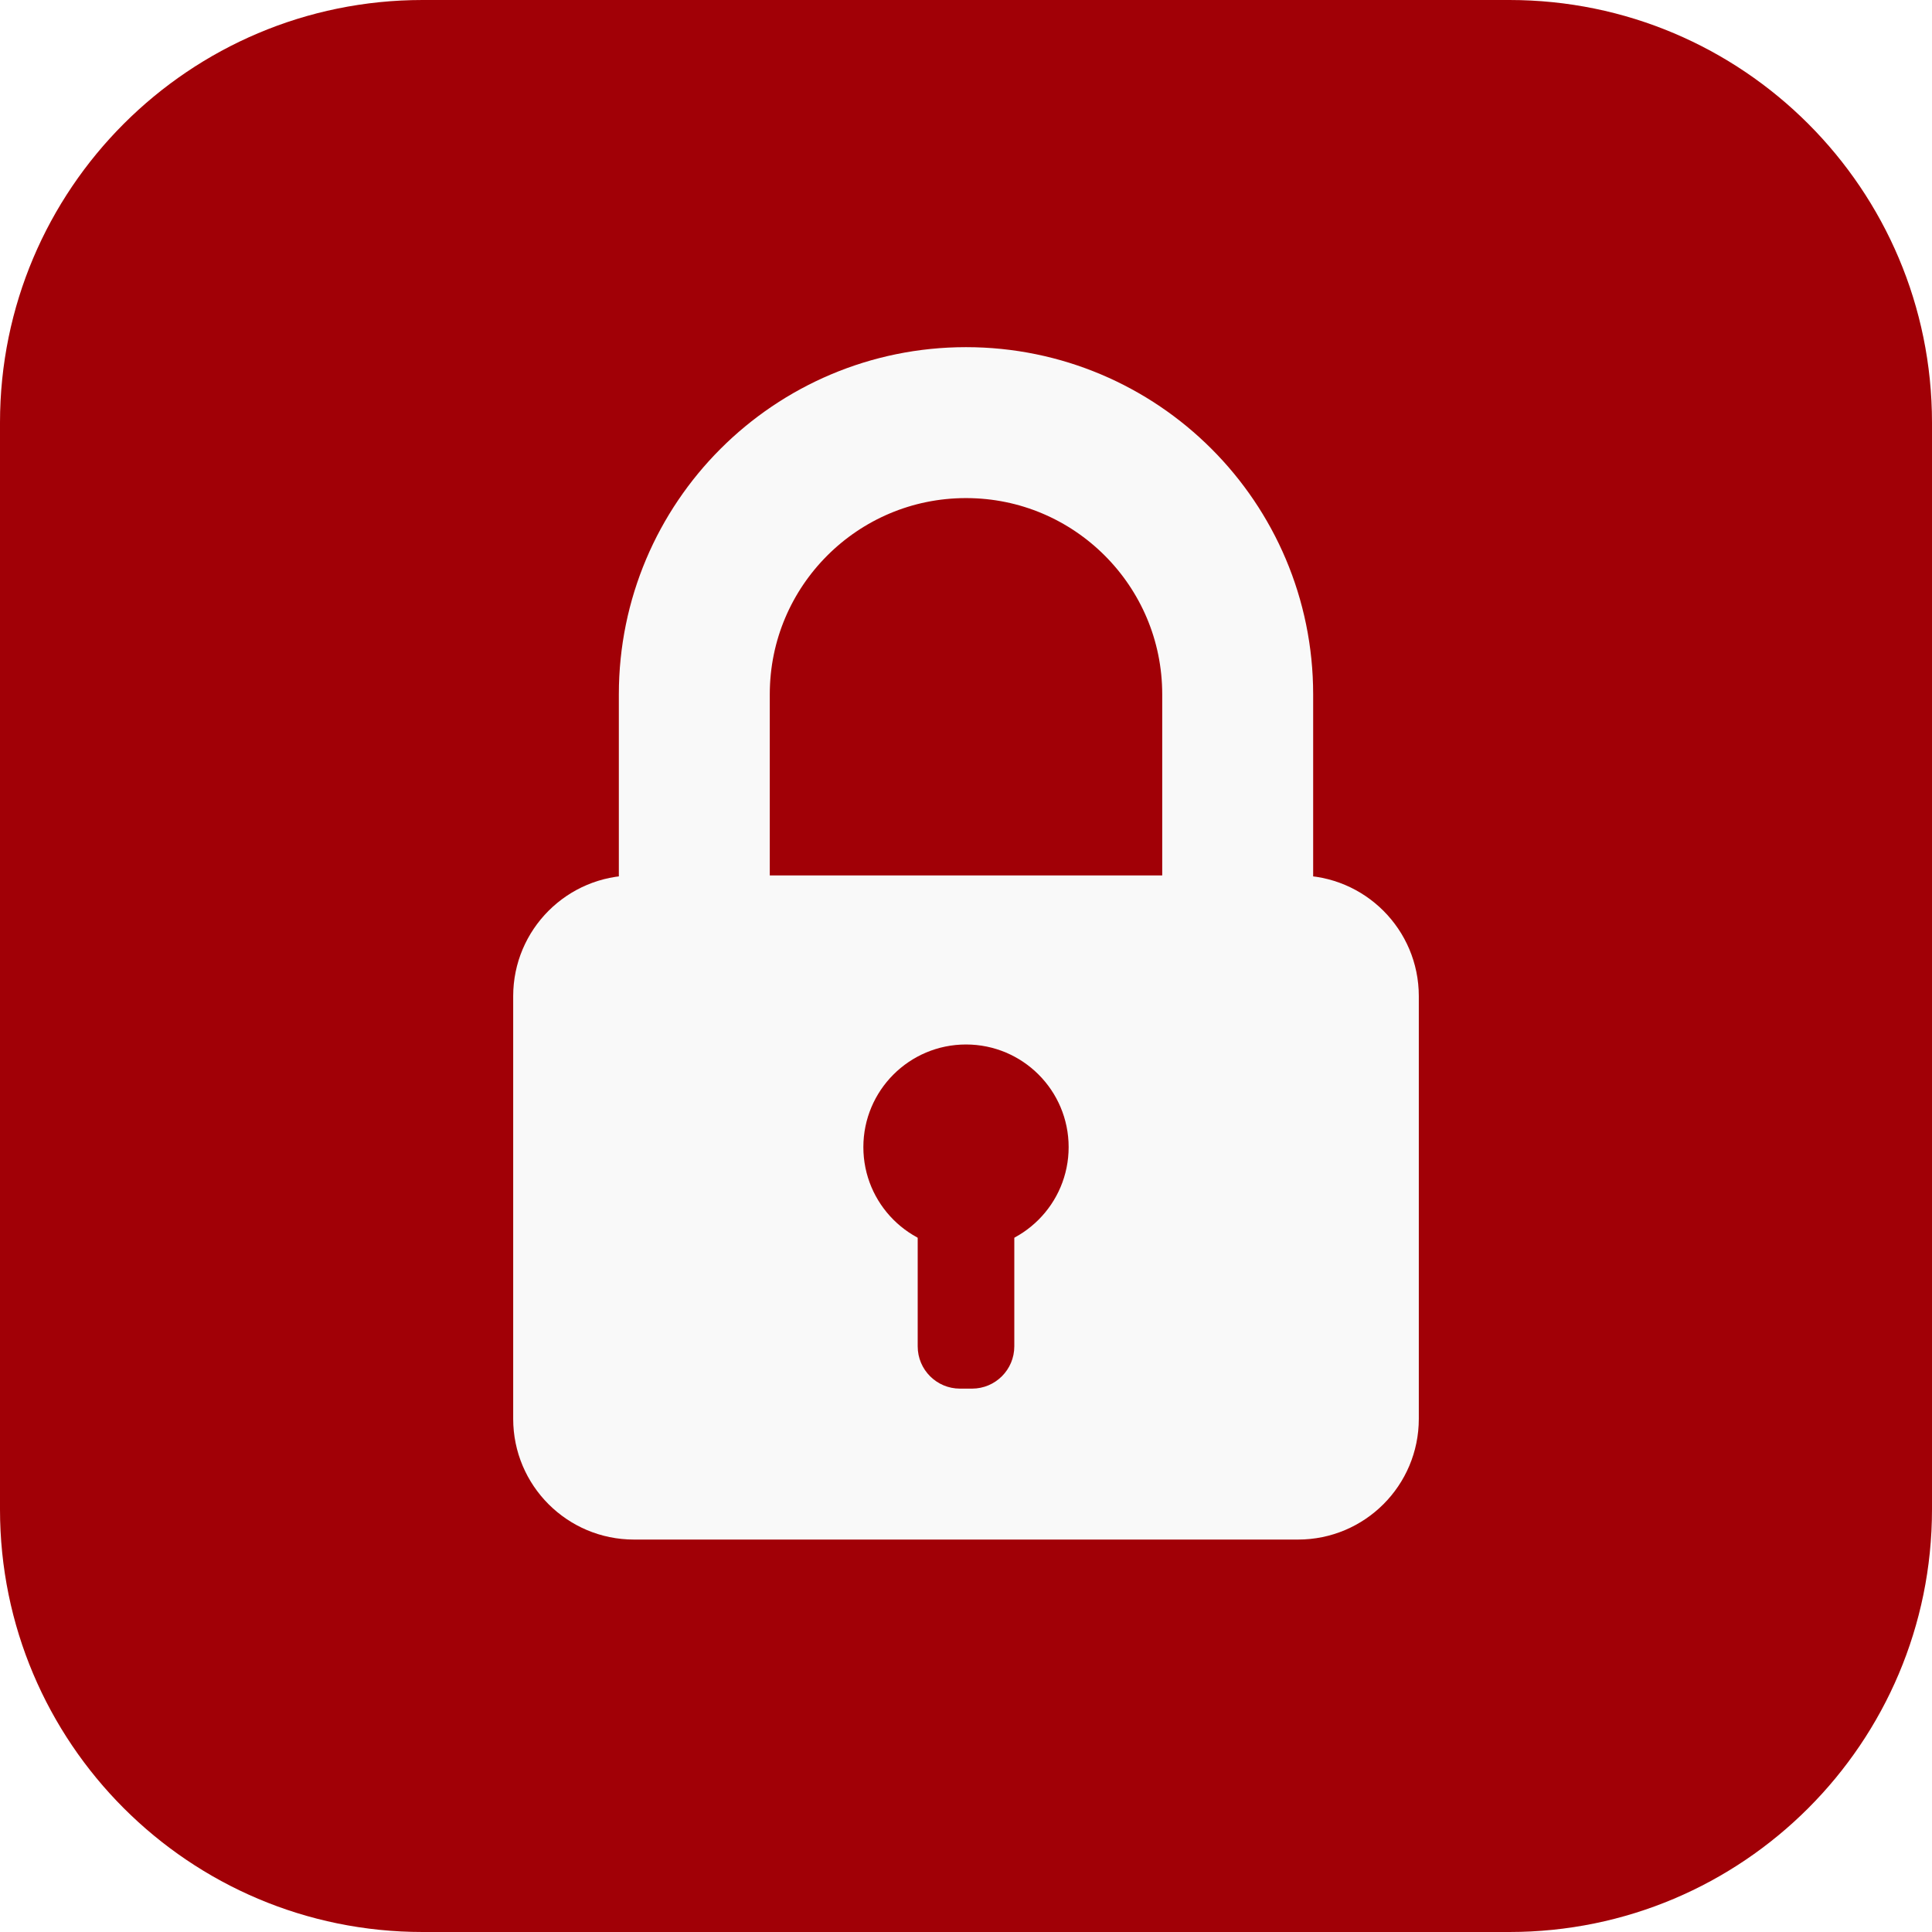
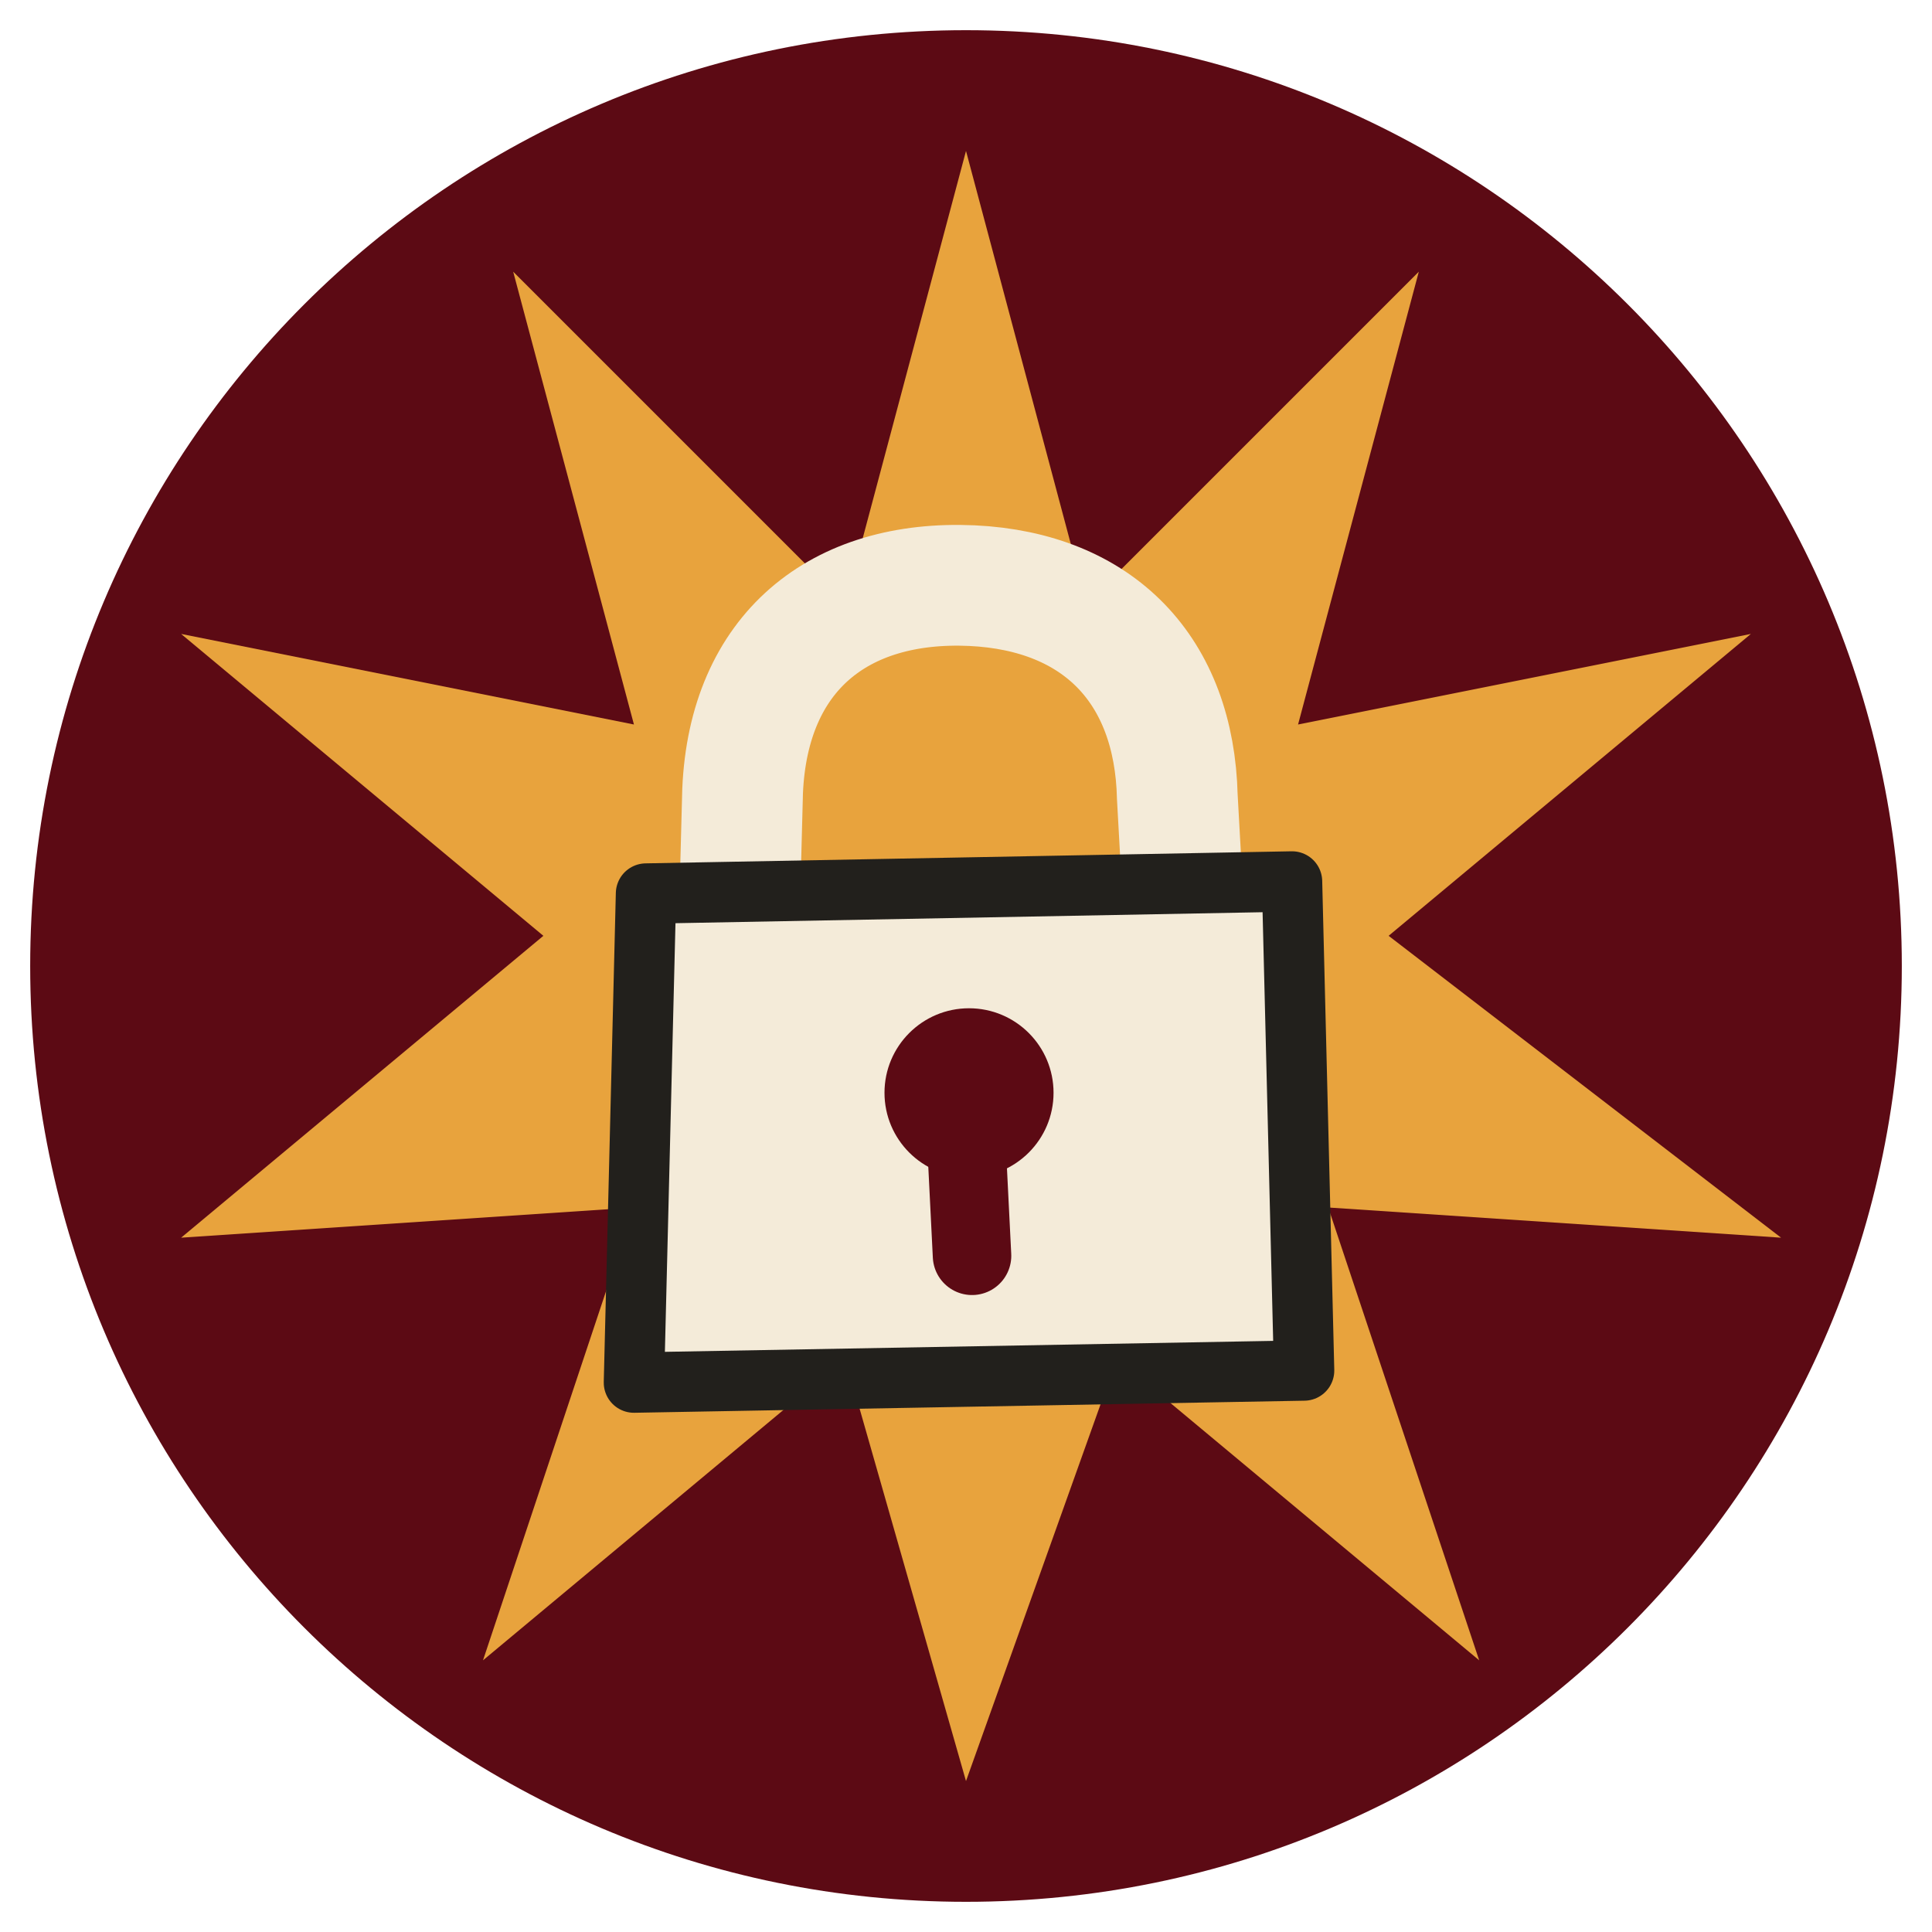
<svg xmlns="http://www.w3.org/2000/svg" viewBox="0 0 64 64" role="img" aria-label="Ransomware Tabletop">
-   <rect width="64" height="64" rx="14" fill="#A10006" />
-   <rect x="17" y="29" width="30" height="22" rx="4" fill="#F9F9F9" />
-   <path d="M23 29v-6a9 9 0 0 1 18 0v6" fill="none" stroke="#F9F9F9" stroke-width="5" stroke-linecap="round" />
-   <circle cx="32" cy="38" r="3.4" fill="#A10006" />
-   <rect x="30.4" y="39" width="3.2" height="7" rx="1.4" fill="#A10006" />
+   <circle cx="32" cy="32" r="31" fill="#5C0A14" />
+   <path fill="#E8A33D" d="M32 5 L36 20 L47 9 L43 24 L58 21 L46 31 L59 41 L44 40 L49 55 L37 45 L32 59 L28 45 L16 55 L21 40 L6 41 L18 31 L6 21 L21 24 L17 9 L28 20 Z" />
+   <path d="M24.5 30 L24.6 26.2 C24.8 21.6 27.8 19.2 32.2 19.4 C36.4 19.6 38.9 22.2 39 26.4 L39.2 30" fill="none" stroke="#F4EBD9" stroke-width="4" stroke-linecap="round" />
+   <path d="M21.4 29.6 L42.8 29.2 L43.2 45.4 L21 45.8 Z" fill="#F4EBD9" stroke="#22201C" stroke-width="2" stroke-linejoin="round" />
+   <circle cx="32.1" cy="36.2" r="2.8" fill="#5C0A14" />
+   <path d="M32 37.6 L32.2 41.6" stroke="#5C0A14" stroke-width="2.6" stroke-linecap="round" />
</svg>
